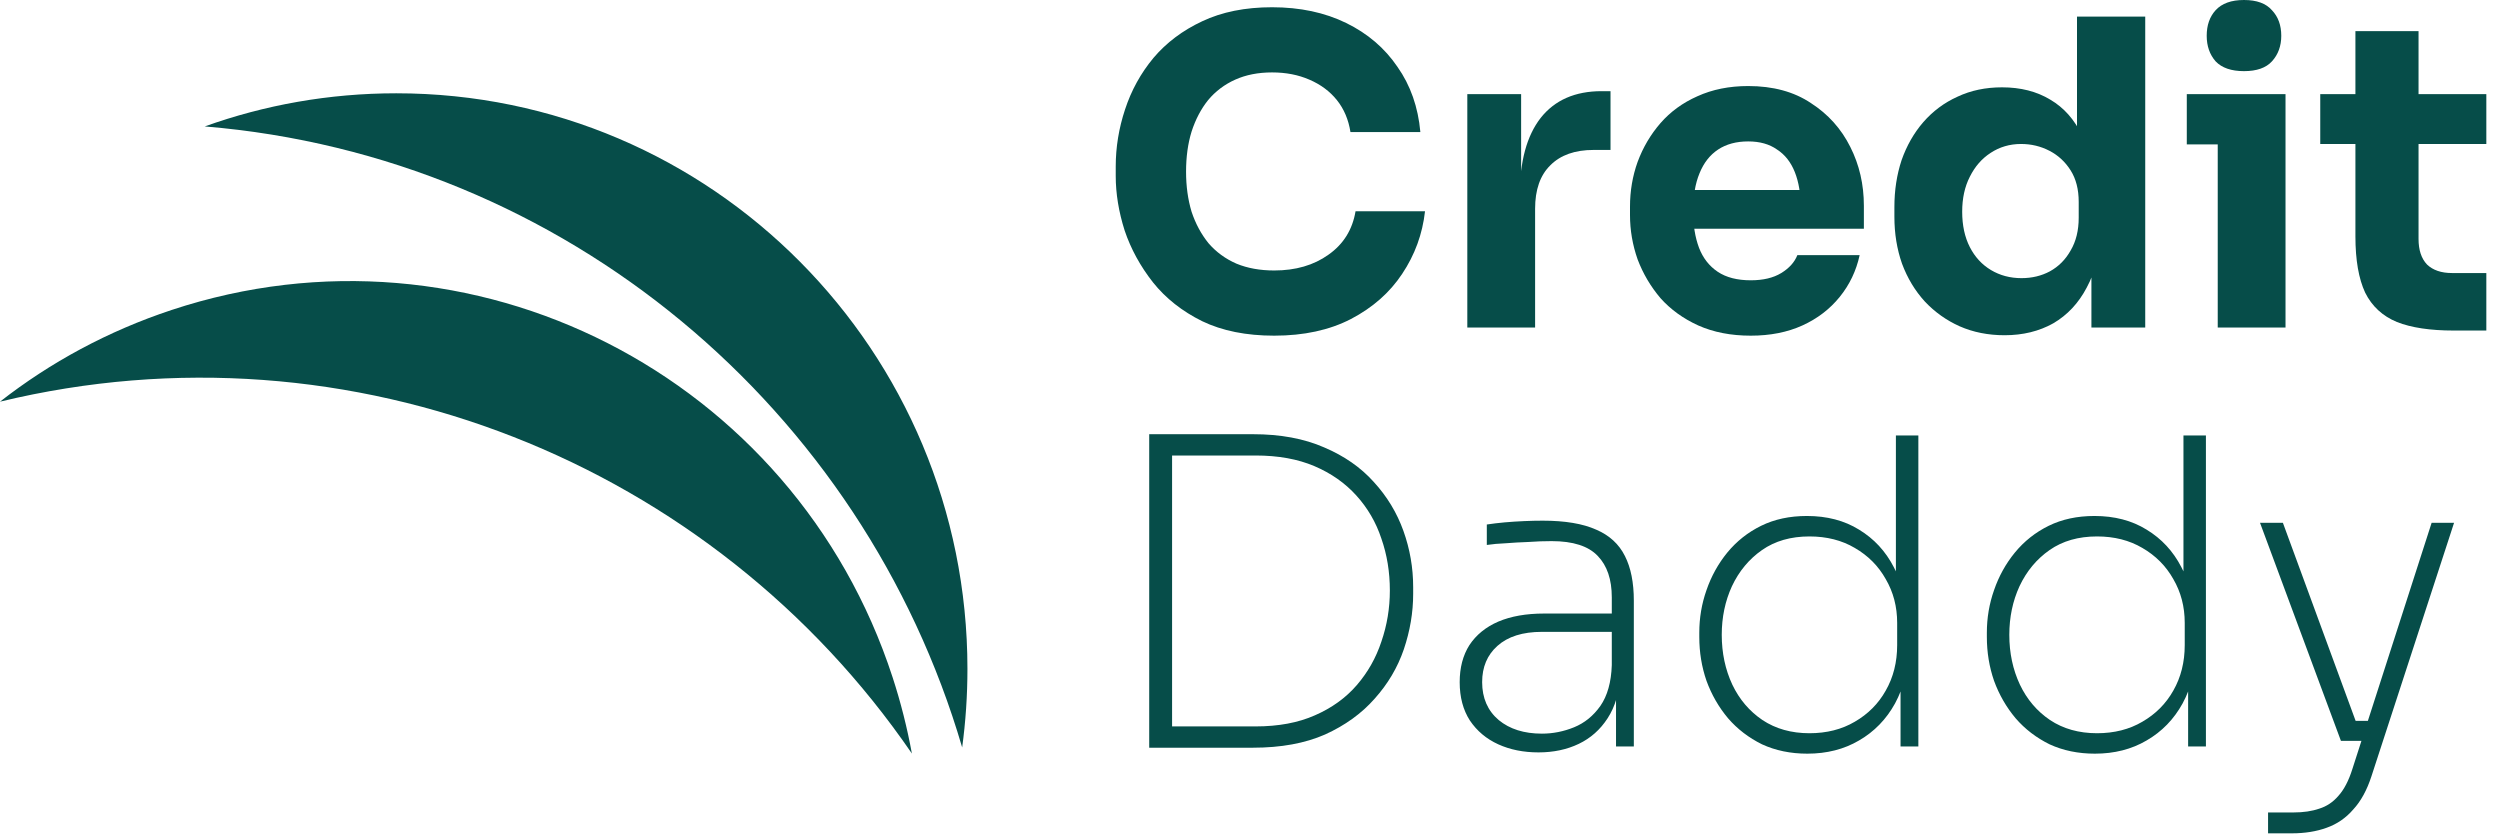
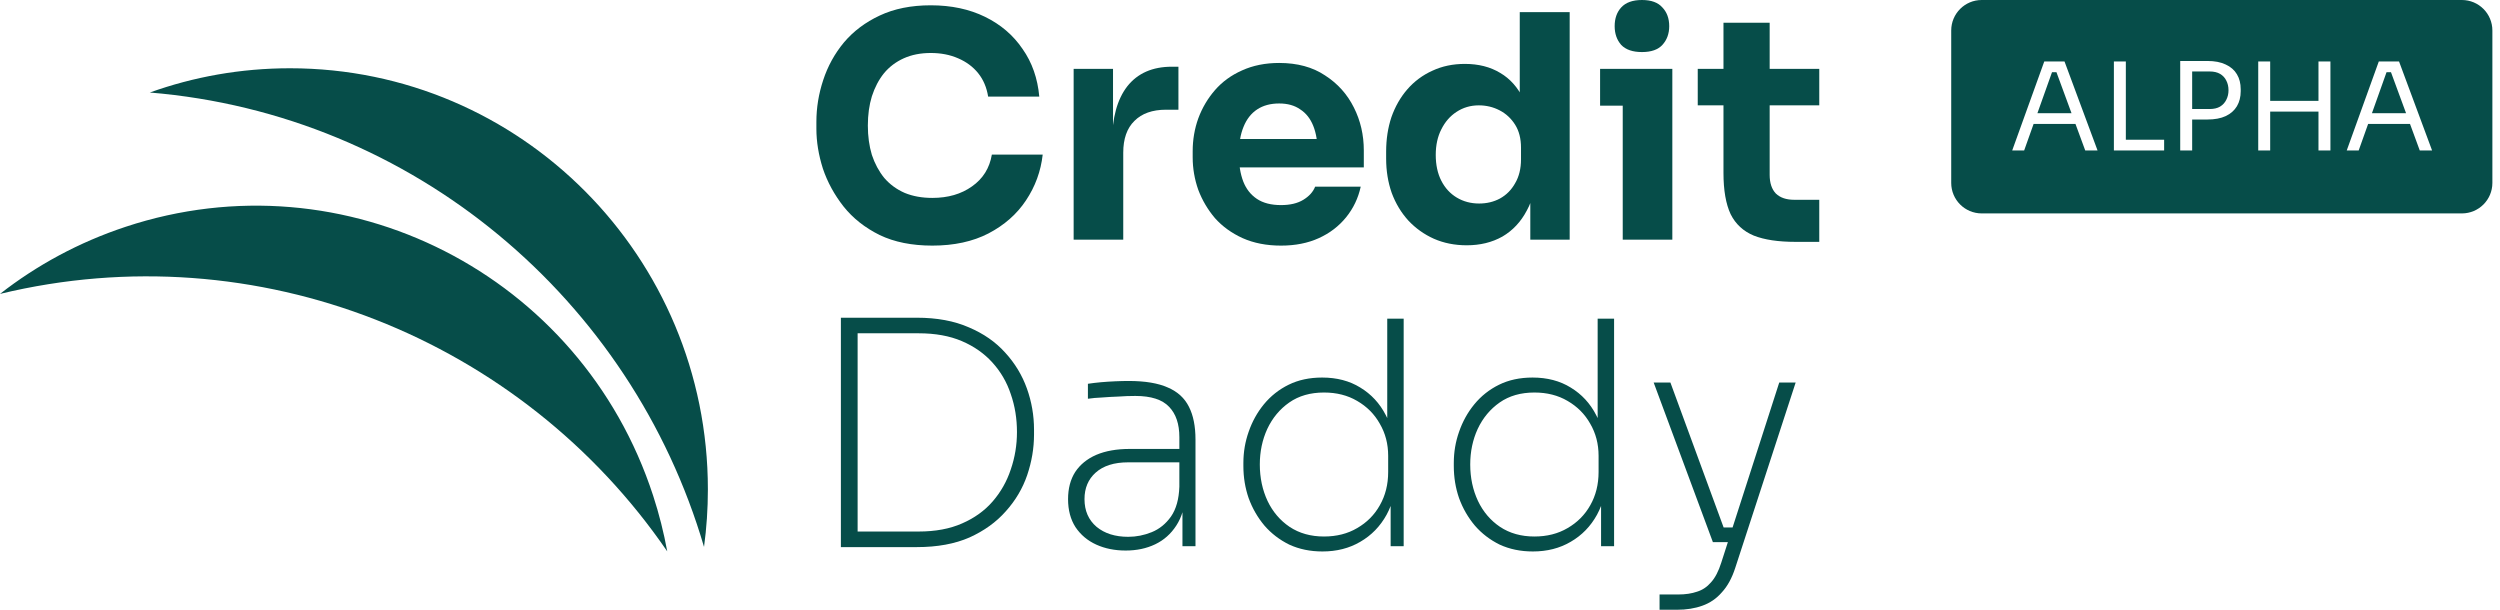
- <svg xmlns="http://www.w3.org/2000/svg" width="120" height="40" viewBox="0 0 120 40" fill="none">
-   <g id="Vector">
-     <path d="M9.827 6.069C27.129 7.499 41.423 19.627 46.184 35.877C46.351 34.644 46.437 33.385 46.437 32.106C46.437 16.848 34.162 4.478 19.02 4.478C15.795 4.478 12.7 5.039 9.827 6.069Z" fill="#064D49" />
-     <path d="M0 19.28C16.881 15.199 34.217 22.228 43.771 36.17C43.547 34.946 43.24 33.723 42.844 32.508C38.12 18.01 22.628 10.117 8.241 14.878C5.178 15.892 2.411 17.397 0 19.28Z" fill="#064D49" />
-     <path d="M61.161 16.112C59.819 16.112 58.666 15.88 57.704 15.417C56.741 14.94 55.955 14.319 55.345 13.556C54.734 12.779 54.28 11.947 53.982 11.062C53.697 10.162 53.555 9.289 53.555 8.444V7.995C53.555 7.068 53.704 6.154 54.002 5.255C54.301 4.341 54.755 3.517 55.365 2.781C55.989 2.045 56.768 1.459 57.704 1.022C58.653 0.573 59.771 0.348 61.059 0.348C62.402 0.348 63.588 0.6 64.618 1.104C65.649 1.608 66.469 2.31 67.079 3.21C67.703 4.096 68.069 5.139 68.177 6.338H64.822C64.727 5.739 64.51 5.227 64.171 4.805C63.832 4.382 63.391 4.055 62.849 3.823C62.32 3.592 61.724 3.476 61.059 3.476C60.395 3.476 59.805 3.592 59.29 3.823C58.775 4.055 58.341 4.382 57.989 4.805C57.65 5.227 57.385 5.732 57.195 6.318C57.019 6.89 56.931 7.531 56.931 8.24C56.931 8.935 57.019 9.576 57.195 10.162C57.385 10.734 57.656 11.239 58.009 11.675C58.375 12.098 58.822 12.425 59.351 12.656C59.88 12.874 60.483 12.983 61.161 12.983C62.191 12.983 63.059 12.731 63.764 12.227C64.483 11.723 64.917 11.027 65.066 10.141H68.401C68.279 11.232 67.913 12.234 67.303 13.147C66.706 14.047 65.886 14.769 64.842 15.314C63.812 15.846 62.585 16.112 61.161 16.112Z" fill="#064D49" />
-     <path d="M70.431 15.723V4.519H73.014V9.324H72.953C72.953 7.742 73.285 6.522 73.949 5.664C74.627 4.805 75.603 4.376 76.878 4.376H77.305V7.197H76.492C75.597 7.197 74.905 7.442 74.417 7.933C73.929 8.41 73.685 9.105 73.685 10.019V15.723H70.431Z" fill="#064D49" />
-     <path d="M84.036 16.112C83.087 16.112 82.246 15.948 81.514 15.621C80.796 15.294 80.192 14.858 79.704 14.312C79.23 13.754 78.864 13.133 78.606 12.452C78.362 11.757 78.24 11.048 78.24 10.325V9.917C78.24 9.167 78.362 8.451 78.606 7.77C78.864 7.074 79.23 6.454 79.704 5.909C80.179 5.364 80.768 4.934 81.474 4.621C82.192 4.294 83.006 4.13 83.914 4.13C85.107 4.13 86.11 4.403 86.924 4.948C87.751 5.48 88.381 6.182 88.815 7.054C89.249 7.913 89.466 8.853 89.466 9.876V10.98H79.602V9.119H87.493L86.436 9.978C86.436 9.31 86.341 8.737 86.151 8.26C85.961 7.783 85.677 7.422 85.297 7.177C84.931 6.918 84.47 6.788 83.914 6.788C83.344 6.788 82.863 6.918 82.47 7.177C82.077 7.436 81.778 7.817 81.575 8.322C81.372 8.812 81.27 9.419 81.27 10.141C81.27 10.809 81.365 11.396 81.555 11.9C81.745 12.39 82.043 12.772 82.45 13.045C82.856 13.317 83.385 13.454 84.036 13.454C84.632 13.454 85.121 13.338 85.5 13.106C85.88 12.874 86.138 12.588 86.273 12.247H89.263C89.1 12.997 88.781 13.665 88.307 14.251C87.832 14.837 87.236 15.294 86.517 15.621C85.799 15.948 84.972 16.112 84.036 16.112Z" fill="#064D49" />
-     <path d="M96.219 16.091C95.432 16.091 94.714 15.948 94.063 15.662C93.425 15.376 92.87 14.98 92.395 14.476C91.921 13.958 91.555 13.351 91.297 12.656C91.053 11.961 90.931 11.211 90.931 10.407V9.937C90.931 9.133 91.046 8.383 91.276 7.688C91.521 6.993 91.866 6.386 92.314 5.868C92.775 5.337 93.324 4.928 93.961 4.641C94.598 4.341 95.31 4.192 96.097 4.192C96.991 4.192 97.764 4.389 98.415 4.784C99.066 5.166 99.574 5.739 99.94 6.502C100.306 7.252 100.51 8.179 100.55 9.283L99.696 8.485V0.797H102.971V15.723H100.388V11.082H100.835C100.794 12.145 100.571 13.052 100.164 13.801C99.771 14.551 99.235 15.123 98.557 15.519C97.879 15.9 97.1 16.091 96.219 16.091ZM97.032 13.351C97.534 13.351 97.988 13.242 98.395 13.024C98.815 12.793 99.147 12.459 99.391 12.023C99.649 11.586 99.778 11.062 99.778 10.448V9.692C99.778 9.092 99.649 8.587 99.391 8.179C99.133 7.77 98.795 7.456 98.374 7.238C97.954 7.02 97.5 6.911 97.012 6.911C96.469 6.911 95.981 7.054 95.547 7.34C95.127 7.613 94.795 7.995 94.551 8.485C94.307 8.962 94.185 9.521 94.185 10.162C94.185 10.816 94.307 11.382 94.551 11.859C94.795 12.336 95.134 12.704 95.568 12.963C96.002 13.222 96.49 13.351 97.032 13.351Z" fill="#064D49" />
-     <path d="M106.451 15.723V4.519H109.705V15.723H106.451ZM104.966 6.931V4.519H109.705V6.931H104.966ZM107.712 3.415C107.102 3.415 106.647 3.258 106.349 2.944C106.064 2.617 105.922 2.208 105.922 1.718C105.922 1.213 106.064 0.804 106.349 0.491C106.647 0.164 107.102 0 107.712 0C108.322 0 108.769 0.164 109.054 0.491C109.352 0.804 109.501 1.213 109.501 1.718C109.501 2.208 109.352 2.617 109.054 2.944C108.769 3.258 108.322 3.415 107.712 3.415Z" fill="#064D49" />
-     <path d="M117.778 15.866C116.653 15.866 115.745 15.73 115.053 15.457C114.362 15.171 113.853 14.701 113.528 14.047C113.216 13.379 113.06 12.479 113.06 11.348V1.493H116.09V11.47C116.09 12.002 116.226 12.411 116.497 12.697C116.782 12.97 117.182 13.106 117.697 13.106H119.344V15.866H117.778ZM111.372 6.911V4.519H119.344V6.911H111.372Z" fill="#064D49" />
-     <path d="M55.873 35.89V34.868H60.266C61.364 34.868 62.313 34.691 63.114 34.336C63.927 33.982 64.598 33.498 65.127 32.885C65.656 32.271 66.049 31.576 66.306 30.799C66.578 30.009 66.713 29.191 66.713 28.346C66.713 27.459 66.578 26.628 66.306 25.851C66.049 25.074 65.649 24.386 65.106 23.786C64.564 23.186 63.893 22.716 63.093 22.375C62.293 22.034 61.351 21.864 60.266 21.864H55.873V20.842H60.144C61.459 20.842 62.598 21.053 63.561 21.476C64.523 21.884 65.317 22.436 65.94 23.132C66.578 23.827 67.052 24.611 67.364 25.483C67.676 26.355 67.832 27.255 67.832 28.182V28.509C67.832 29.395 67.683 30.281 67.384 31.167C67.086 32.039 66.618 32.83 65.981 33.539C65.357 34.248 64.564 34.82 63.602 35.256C62.639 35.679 61.486 35.89 60.144 35.89H55.873ZM55.162 35.89V20.842H56.26V35.89H55.162Z" fill="#064D49" />
-     <path d="M77.569 35.829V32.619H77.366V28.673C77.366 27.814 77.142 27.153 76.695 26.689C76.247 26.212 75.508 25.974 74.478 25.974C74.112 25.974 73.739 25.987 73.359 26.015C72.98 26.028 72.621 26.049 72.282 26.076C71.943 26.09 71.638 26.117 71.367 26.158V25.176C71.638 25.136 71.922 25.101 72.221 25.074C72.532 25.047 72.844 25.026 73.156 25.013C73.468 24.999 73.766 24.992 74.051 24.992C75.122 24.992 75.976 25.136 76.614 25.422C77.251 25.694 77.712 26.117 77.996 26.689C78.281 27.248 78.424 27.964 78.424 28.836V35.829H77.569ZM73.848 36.115C73.129 36.115 72.485 35.986 71.916 35.727C71.346 35.468 70.892 35.086 70.553 34.582C70.228 34.077 70.065 33.464 70.065 32.742C70.065 32.046 70.221 31.453 70.533 30.963C70.858 30.472 71.319 30.097 71.916 29.838C72.526 29.579 73.258 29.45 74.112 29.45H77.468V30.329H74.01C73.088 30.329 72.377 30.554 71.875 31.004C71.387 31.44 71.143 32.019 71.143 32.742C71.143 33.505 71.407 34.111 71.936 34.561C72.465 34.997 73.156 35.215 74.01 35.215C74.539 35.215 75.054 35.113 75.556 34.909C76.058 34.704 76.478 34.364 76.817 33.886C77.156 33.396 77.339 32.742 77.366 31.924L77.773 32.394C77.732 33.225 77.529 33.921 77.163 34.48C76.81 35.025 76.349 35.434 75.78 35.706C75.21 35.979 74.566 36.115 73.848 36.115Z" fill="#064D49" />
-     <path d="M86.752 36.176C85.952 36.176 85.227 36.027 84.576 35.727C83.939 35.413 83.397 34.997 82.949 34.48C82.502 33.948 82.156 33.348 81.912 32.68C81.681 32.012 81.566 31.31 81.566 30.574V30.37C81.566 29.661 81.681 28.979 81.912 28.325C82.142 27.657 82.475 27.057 82.908 26.526C83.356 25.981 83.898 25.551 84.535 25.238C85.173 24.924 85.905 24.767 86.732 24.767C87.694 24.767 88.528 24.985 89.233 25.422C89.952 25.858 90.508 26.458 90.901 27.221C91.308 27.971 91.525 28.829 91.552 29.797L91.003 28.591V20.903H92.081V35.829H91.226V31.065H91.633C91.606 32.087 91.382 32.987 90.962 33.764C90.542 34.527 89.965 35.12 89.233 35.543C88.515 35.965 87.688 36.176 86.752 36.176ZM86.854 35.195C87.681 35.195 88.406 35.011 89.03 34.643C89.667 34.275 90.162 33.778 90.514 33.151C90.881 32.51 91.064 31.78 91.064 30.963V29.899C91.064 29.122 90.881 28.421 90.514 27.794C90.162 27.166 89.667 26.669 89.03 26.301C88.406 25.933 87.681 25.749 86.854 25.749C85.959 25.749 85.2 25.967 84.576 26.403C83.952 26.839 83.471 27.419 83.132 28.141C82.807 28.85 82.644 29.627 82.644 30.472C82.644 31.344 82.814 32.142 83.152 32.864C83.491 33.573 83.973 34.139 84.596 34.561C85.234 34.984 85.986 35.195 86.854 35.195Z" fill="#064D49" />
-     <path d="M100.555 36.176C99.755 36.176 99.03 36.027 98.379 35.727C97.742 35.413 97.2 34.997 96.752 34.48C96.305 33.948 95.959 33.348 95.715 32.68C95.484 32.012 95.369 31.31 95.369 30.574V30.37C95.369 29.661 95.484 28.979 95.715 28.325C95.945 27.657 96.278 27.057 96.712 26.526C97.159 25.981 97.701 25.551 98.338 25.238C98.976 24.924 99.708 24.767 100.535 24.767C101.498 24.767 102.331 24.985 103.036 25.422C103.755 25.858 104.311 26.458 104.704 27.221C105.111 27.971 105.328 28.829 105.355 29.797L104.806 28.591V20.903H105.884V35.829H105.03V31.065H105.436C105.409 32.087 105.185 32.987 104.765 33.764C104.345 34.527 103.769 35.12 103.036 35.543C102.318 35.965 101.491 36.176 100.555 36.176ZM100.657 35.195C101.484 35.195 102.209 35.011 102.833 34.643C103.47 34.275 103.965 33.778 104.318 33.151C104.684 32.51 104.867 31.78 104.867 30.963V29.899C104.867 29.122 104.684 28.421 104.318 27.794C103.965 27.166 103.47 26.669 102.833 26.301C102.209 25.933 101.484 25.749 100.657 25.749C99.762 25.749 99.003 25.967 98.379 26.403C97.755 26.839 97.274 27.419 96.935 28.141C96.61 28.85 96.447 29.627 96.447 30.472C96.447 31.344 96.617 32.142 96.956 32.864C97.294 33.573 97.776 34.139 98.4 34.561C99.037 34.984 99.789 35.195 100.657 35.195Z" fill="#064D49" />
-     <path d="M108.867 40V38.998H110.088C110.562 38.998 110.976 38.937 111.328 38.814C111.681 38.705 111.986 38.501 112.243 38.201C112.515 37.901 112.738 37.471 112.914 36.913L116.718 25.095H117.795L113.83 37.26C113.613 37.928 113.321 38.46 112.955 38.855C112.603 39.264 112.176 39.557 111.674 39.734C111.186 39.911 110.63 40 110.006 40H108.867ZM112.569 35.563V34.602H114.074V35.563H112.569ZM112.365 35.563L108.481 25.095H109.579L113.423 35.563H112.365Z" fill="#064D49" />
-   </g>
+ <svg xmlns="http://www.w3.org/2000/svg" width="164" height="40" viewBox="0 0 164 40" fill="none">
+   <path d="M9.827 6.069C27.129 7.499 41.423 19.627 46.184 35.877C46.351 34.644 46.437 33.385 46.437 32.106C46.437 16.848 34.162 4.478 19.02 4.478C15.795 4.478 12.7 5.039 9.827 6.069Z" fill="#064D49" />
+   <path d="M0 19.28C16.881 15.199 34.217 22.228 43.771 36.17C43.547 34.946 43.24 33.723 42.844 32.508C38.12 18.01 22.628 10.117 8.241 14.878C5.178 15.892 2.411 17.397 0 19.28Z" fill="#064D49" />
+   <path d="M61.161 16.112C59.819 16.112 58.666 15.88 57.704 15.417C56.741 14.94 55.955 14.319 55.345 13.556C54.734 12.779 54.28 11.947 53.982 11.062C53.697 10.162 53.555 9.289 53.555 8.444V7.995C53.555 7.068 53.704 6.154 54.002 5.255C54.301 4.341 54.755 3.517 55.365 2.781C55.989 2.045 56.768 1.459 57.704 1.022C58.653 0.573 59.771 0.348 61.059 0.348C62.402 0.348 63.588 0.6 64.618 1.104C65.649 1.608 66.469 2.31 67.079 3.21C67.703 4.096 68.069 5.139 68.177 6.338H64.822C64.727 5.739 64.51 5.227 64.171 4.805C63.832 4.382 63.391 4.055 62.849 3.823C62.32 3.592 61.724 3.476 61.059 3.476C60.395 3.476 59.805 3.592 59.29 3.823C58.775 4.055 58.341 4.382 57.989 4.805C57.65 5.227 57.385 5.732 57.195 6.318C57.019 6.89 56.931 7.531 56.931 8.24C56.931 8.935 57.019 9.576 57.195 10.162C57.385 10.734 57.656 11.239 58.009 11.675C58.375 12.098 58.822 12.425 59.351 12.656C59.88 12.874 60.483 12.983 61.161 12.983C62.191 12.983 63.059 12.731 63.764 12.227C64.483 11.723 64.917 11.027 65.066 10.141H68.401C68.279 11.232 67.913 12.234 67.303 13.147C66.706 14.047 65.886 14.769 64.842 15.314C63.812 15.846 62.585 16.112 61.161 16.112Z" fill="#064D49" />
+   <path d="M70.431 15.723V4.519H73.014V9.324H72.953C72.953 7.742 73.285 6.522 73.949 5.664C74.627 4.805 75.603 4.376 76.878 4.376H77.305V7.197H76.492C75.597 7.197 74.905 7.442 74.417 7.933C73.929 8.41 73.685 9.105 73.685 10.019V15.723H70.431Z" fill="#064D49" />
+   <path d="M84.036 16.112C83.087 16.112 82.246 15.948 81.514 15.621C80.796 15.294 80.192 14.858 79.704 14.312C79.23 13.754 78.864 13.133 78.606 12.452C78.362 11.757 78.24 11.048 78.24 10.325V9.917C78.24 9.167 78.362 8.451 78.606 7.77C78.864 7.074 79.23 6.454 79.704 5.909C80.179 5.364 80.768 4.934 81.474 4.621C82.192 4.294 83.006 4.13 83.914 4.13C85.107 4.13 86.11 4.403 86.924 4.948C87.751 5.48 88.381 6.182 88.815 7.054C89.249 7.913 89.466 8.853 89.466 9.876V10.98H79.602V9.119H87.493L86.436 9.978C86.436 9.31 86.341 8.737 86.151 8.26C85.961 7.783 85.677 7.422 85.297 7.177C84.931 6.918 84.47 6.788 83.914 6.788C83.344 6.788 82.863 6.918 82.47 7.177C82.077 7.436 81.778 7.817 81.575 8.322C81.372 8.812 81.27 9.419 81.27 10.141C81.27 10.809 81.365 11.396 81.555 11.9C81.745 12.39 82.043 12.772 82.45 13.045C82.856 13.317 83.385 13.454 84.036 13.454C84.632 13.454 85.121 13.338 85.5 13.106C85.88 12.874 86.138 12.588 86.273 12.247H89.263C89.1 12.997 88.781 13.665 88.307 14.251C87.832 14.837 87.236 15.294 86.517 15.621C85.799 15.948 84.972 16.112 84.036 16.112Z" fill="#064D49" />
+   <path d="M96.219 16.091C95.432 16.091 94.714 15.948 94.063 15.662C93.425 15.376 92.87 14.98 92.395 14.476C91.921 13.958 91.555 13.351 91.297 12.656C91.053 11.961 90.931 11.211 90.931 10.407V9.937C90.931 9.133 91.046 8.383 91.276 7.688C91.521 6.993 91.866 6.386 92.314 5.868C92.775 5.337 93.324 4.928 93.961 4.641C94.598 4.341 95.31 4.192 96.097 4.192C96.991 4.192 97.764 4.389 98.415 4.784C99.066 5.166 99.574 5.739 99.94 6.502C100.306 7.252 100.51 8.179 100.55 9.283L99.696 8.485V0.797H102.971V15.723H100.388V11.082H100.835C100.794 12.145 100.571 13.052 100.164 13.801C99.771 14.551 99.235 15.123 98.557 15.519C97.879 15.9 97.1 16.091 96.219 16.091ZM97.032 13.351C97.534 13.351 97.988 13.242 98.395 13.024C98.815 12.793 99.147 12.459 99.391 12.023C99.649 11.586 99.778 11.062 99.778 10.448V9.692C99.778 9.092 99.649 8.587 99.391 8.179C99.133 7.77 98.795 7.456 98.374 7.238C97.954 7.02 97.5 6.911 97.012 6.911C96.469 6.911 95.981 7.054 95.547 7.34C95.127 7.613 94.795 7.995 94.551 8.485C94.307 8.962 94.185 9.521 94.185 10.162C94.185 10.816 94.307 11.382 94.551 11.859C94.795 12.336 95.134 12.704 95.568 12.963C96.002 13.222 96.49 13.351 97.032 13.351Z" fill="#064D49" />
+   <path d="M106.451 15.723V4.519H109.705V15.723H106.451ZM104.966 6.931V4.519H109.705V6.931H104.966ZM107.712 3.415C107.102 3.415 106.647 3.258 106.349 2.944C106.064 2.617 105.922 2.208 105.922 1.718C105.922 1.213 106.064 0.804 106.349 0.491C106.647 0.164 107.102 0 107.712 0C108.322 0 108.769 0.164 109.054 0.491C109.352 0.804 109.501 1.213 109.501 1.718C109.501 2.208 109.352 2.617 109.054 2.944C108.769 3.258 108.322 3.415 107.712 3.415Z" fill="#064D49" />
+   <path d="M117.778 15.866C116.653 15.866 115.745 15.73 115.053 15.457C114.362 15.171 113.853 14.701 113.528 14.047C113.216 13.379 113.06 12.479 113.06 11.348V1.493H116.09V11.47C116.09 12.002 116.226 12.411 116.497 12.697C116.782 12.97 117.182 13.106 117.697 13.106H119.344V15.866H117.778ZM111.372 6.911V4.519H119.344V6.911H111.372Z" fill="#064D49" />
+   <path d="M55.873 35.89V34.868H60.266C61.364 34.868 62.313 34.691 63.114 34.336C63.927 33.982 64.598 33.498 65.127 32.885C65.656 32.271 66.049 31.576 66.306 30.799C66.578 30.009 66.713 29.191 66.713 28.346C66.713 27.459 66.578 26.628 66.306 25.851C66.049 25.074 65.649 24.386 65.106 23.786C64.564 23.186 63.893 22.716 63.093 22.375C62.293 22.034 61.351 21.864 60.266 21.864H55.873V20.842H60.144C61.459 20.842 62.598 21.053 63.561 21.476C64.523 21.884 65.317 22.436 65.94 23.132C66.578 23.827 67.052 24.611 67.364 25.483C67.676 26.355 67.832 27.255 67.832 28.182V28.509C67.832 29.395 67.683 30.281 67.384 31.167C67.086 32.039 66.618 32.83 65.981 33.539C65.357 34.248 64.564 34.82 63.602 35.256C62.639 35.679 61.486 35.89 60.144 35.89H55.873ZM55.162 35.89V20.842H56.26V35.89H55.162Z" fill="#064D49" />
+   <path d="M77.569 35.829V32.619H77.366V28.673C77.366 27.814 77.142 27.153 76.695 26.689C76.247 26.212 75.508 25.974 74.478 25.974C74.112 25.974 73.739 25.987 73.359 26.015C72.98 26.028 72.621 26.049 72.282 26.076C71.943 26.09 71.638 26.117 71.367 26.158V25.176C71.638 25.136 71.922 25.101 72.221 25.074C72.532 25.047 72.844 25.026 73.156 25.013C73.468 24.999 73.766 24.992 74.051 24.992C75.122 24.992 75.976 25.136 76.614 25.422C77.251 25.694 77.712 26.117 77.996 26.689C78.281 27.248 78.424 27.964 78.424 28.836V35.829H77.569ZM73.848 36.115C73.129 36.115 72.485 35.986 71.916 35.727C71.346 35.468 70.892 35.086 70.553 34.582C70.228 34.077 70.065 33.464 70.065 32.742C70.065 32.046 70.221 31.453 70.533 30.963C70.858 30.472 71.319 30.097 71.916 29.838C72.526 29.579 73.258 29.45 74.112 29.45H77.468V30.329H74.01C73.088 30.329 72.377 30.554 71.875 31.004C71.387 31.44 71.143 32.019 71.143 32.742C71.143 33.505 71.407 34.111 71.936 34.561C72.465 34.997 73.156 35.215 74.01 35.215C74.539 35.215 75.054 35.113 75.556 34.909C76.058 34.704 76.478 34.364 76.817 33.886C77.156 33.396 77.339 32.742 77.366 31.924L77.773 32.394C77.732 33.225 77.529 33.921 77.163 34.48C76.81 35.025 76.349 35.434 75.78 35.706C75.21 35.979 74.566 36.115 73.848 36.115Z" fill="#064D49" />
+   <path d="M86.752 36.176C85.952 36.176 85.227 36.027 84.576 35.727C83.939 35.413 83.397 34.997 82.949 34.48C82.502 33.948 82.156 33.348 81.912 32.68C81.681 32.012 81.566 31.31 81.566 30.574V30.37C81.566 29.661 81.681 28.979 81.912 28.325C82.142 27.657 82.475 27.057 82.908 26.526C83.356 25.981 83.898 25.551 84.535 25.238C85.173 24.924 85.905 24.767 86.732 24.767C87.694 24.767 88.528 24.985 89.233 25.422C89.952 25.858 90.508 26.458 90.901 27.221C91.308 27.971 91.525 28.829 91.552 29.797L91.003 28.591V20.903H92.081V35.829H91.226V31.065H91.633C91.606 32.087 91.382 32.987 90.962 33.764C90.542 34.527 89.965 35.12 89.233 35.543C88.515 35.965 87.688 36.176 86.752 36.176ZM86.854 35.195C87.681 35.195 88.406 35.011 89.03 34.643C89.667 34.275 90.162 33.778 90.514 33.151C90.881 32.51 91.064 31.78 91.064 30.963V29.899C91.064 29.122 90.881 28.421 90.514 27.794C90.162 27.166 89.667 26.669 89.03 26.301C88.406 25.933 87.681 25.749 86.854 25.749C85.959 25.749 85.2 25.967 84.576 26.403C83.952 26.839 83.471 27.419 83.132 28.141C82.807 28.85 82.644 29.627 82.644 30.472C82.644 31.344 82.814 32.142 83.152 32.864C83.491 33.573 83.973 34.139 84.596 34.561C85.234 34.984 85.986 35.195 86.854 35.195Z" fill="#064D49" />
+   <path d="M100.555 36.176C99.755 36.176 99.03 36.027 98.379 35.727C97.742 35.413 97.2 34.997 96.752 34.48C96.305 33.948 95.959 33.348 95.715 32.68C95.484 32.012 95.369 31.31 95.369 30.574V30.37C95.369 29.661 95.484 28.979 95.715 28.325C95.945 27.657 96.278 27.057 96.712 26.526C97.159 25.981 97.701 25.551 98.338 25.238C98.976 24.924 99.708 24.767 100.535 24.767C101.498 24.767 102.331 24.985 103.036 25.422C103.755 25.858 104.311 26.458 104.704 27.221C105.111 27.971 105.328 28.829 105.355 29.797L104.806 28.591V20.903H105.884V35.829H105.03V31.065H105.436C105.409 32.087 105.185 32.987 104.765 33.764C104.345 34.527 103.769 35.12 103.036 35.543C102.318 35.965 101.491 36.176 100.555 36.176ZM100.657 35.195C101.484 35.195 102.209 35.011 102.833 34.643C103.47 34.275 103.965 33.778 104.318 33.151C104.684 32.51 104.867 31.78 104.867 30.963V29.899C104.867 29.122 104.684 28.421 104.318 27.794C103.965 27.166 103.47 26.669 102.833 26.301C102.209 25.933 101.484 25.749 100.657 25.749C99.762 25.749 99.003 25.967 98.379 26.403C97.755 26.839 97.274 27.419 96.935 28.141C96.61 28.85 96.447 29.627 96.447 30.472C96.447 31.344 96.617 32.142 96.956 32.864C97.294 33.573 97.776 34.139 98.4 34.561C99.037 34.984 99.789 35.195 100.657 35.195Z" fill="#064D49" />
+   <path d="M108.867 40V38.998H110.088C110.562 38.998 110.976 38.937 111.328 38.814C111.681 38.705 111.986 38.501 112.243 38.201C112.515 37.901 112.738 37.471 112.914 36.913L116.718 25.095H117.795L113.83 37.26C113.613 37.928 113.321 38.46 112.955 38.855C112.603 39.264 112.176 39.557 111.674 39.734C111.186 39.911 110.63 40 110.006 40H108.867ZM112.569 35.563V34.602H114.074V35.563H112.569ZM112.365 35.563L108.481 25.095H109.579L113.423 35.563H112.365Z" fill="#064D49" />
+   <path d="M143.806 7.152H144.95C145.228 7.152 145.457 7.099 145.638 6.992C145.82 6.88 145.956 6.731 146.046 6.544C146.142 6.357 146.19 6.149 146.19 5.92C146.19 5.685 146.142 5.475 146.046 5.288C145.956 5.101 145.82 4.955 145.638 4.848C145.457 4.741 145.228 4.688 144.95 4.688H143.806V7.152Z" fill="#064D49" />
+   <path d="M134.903 4.736L135.891 7.424H133.655L134.612 4.736H134.903Z" fill="#064D49" />
+   <path d="M157.837 7.424L156.848 4.736H156.557L155.6 7.424H157.837Z" fill="#064D49" />
+   <path fill-rule="evenodd" clip-rule="evenodd" d="M130 0C128.895 0 128 0.895 128 2V12C128 13.105 128.895 14 130 14H161.5C162.605 14 163.5 13.105 163.5 12V2C163.5 0.895 162.605 0 161.5 0H130ZM143.806 7.84V9.872H143.022V4H144.806C145.286 4 145.686 4.077 146.006 4.232C146.332 4.381 146.577 4.595 146.742 4.872C146.908 5.149 146.99 5.477 146.99 5.856V5.984C146.99 6.357 146.908 6.685 146.742 6.968C146.577 7.245 146.332 7.461 146.006 7.616C145.686 7.765 145.286 7.84 144.806 7.84H143.806ZM132 9.872L134.104 4.032H135.432L137.6 9.872H136.792L136.15 8.128H133.405L132.784 9.872H132ZM138.671 9.872V4.032H139.455V9.168H141.967V9.872H138.671ZM152.092 9.872V7.32H148.924V9.872H148.14V4.032H148.924V6.616H152.092V4.032H152.876V9.872H152.092ZM156.049 4.032L153.945 9.872H154.729L155.35 8.128H158.096L158.737 9.872H159.545L157.377 4.032H156.049Z" fill="#064D49" />
</svg>
